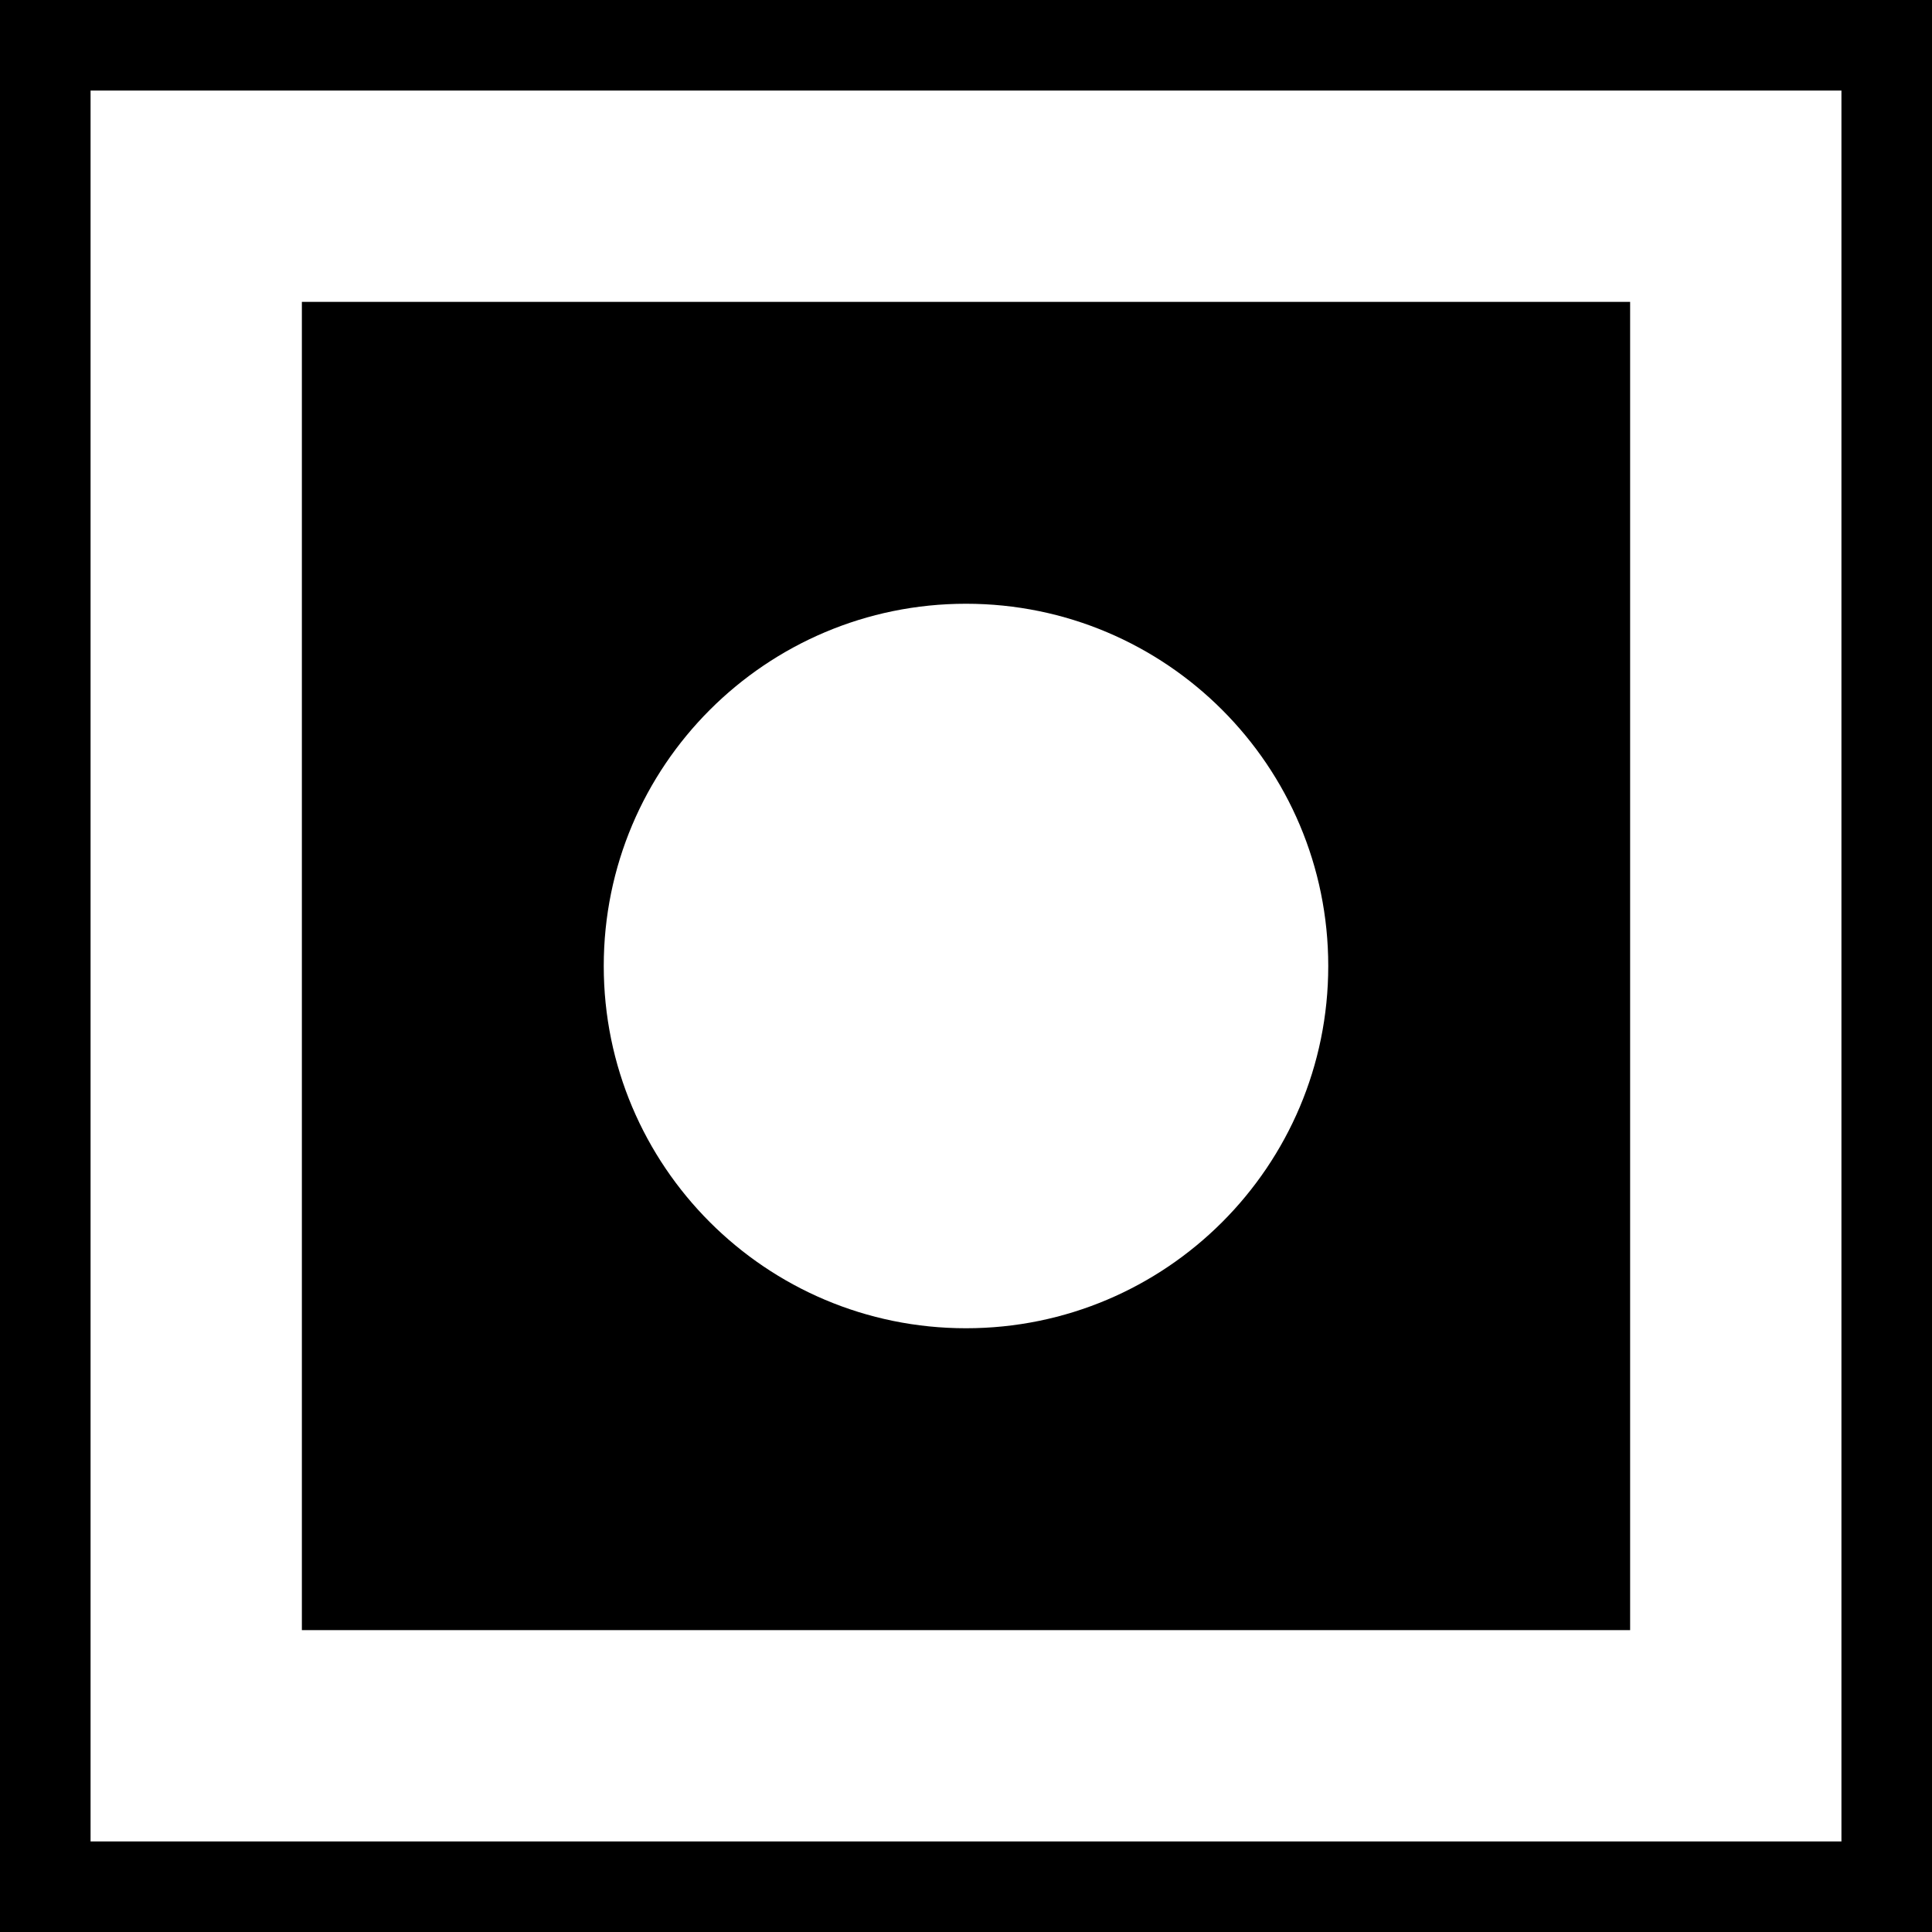
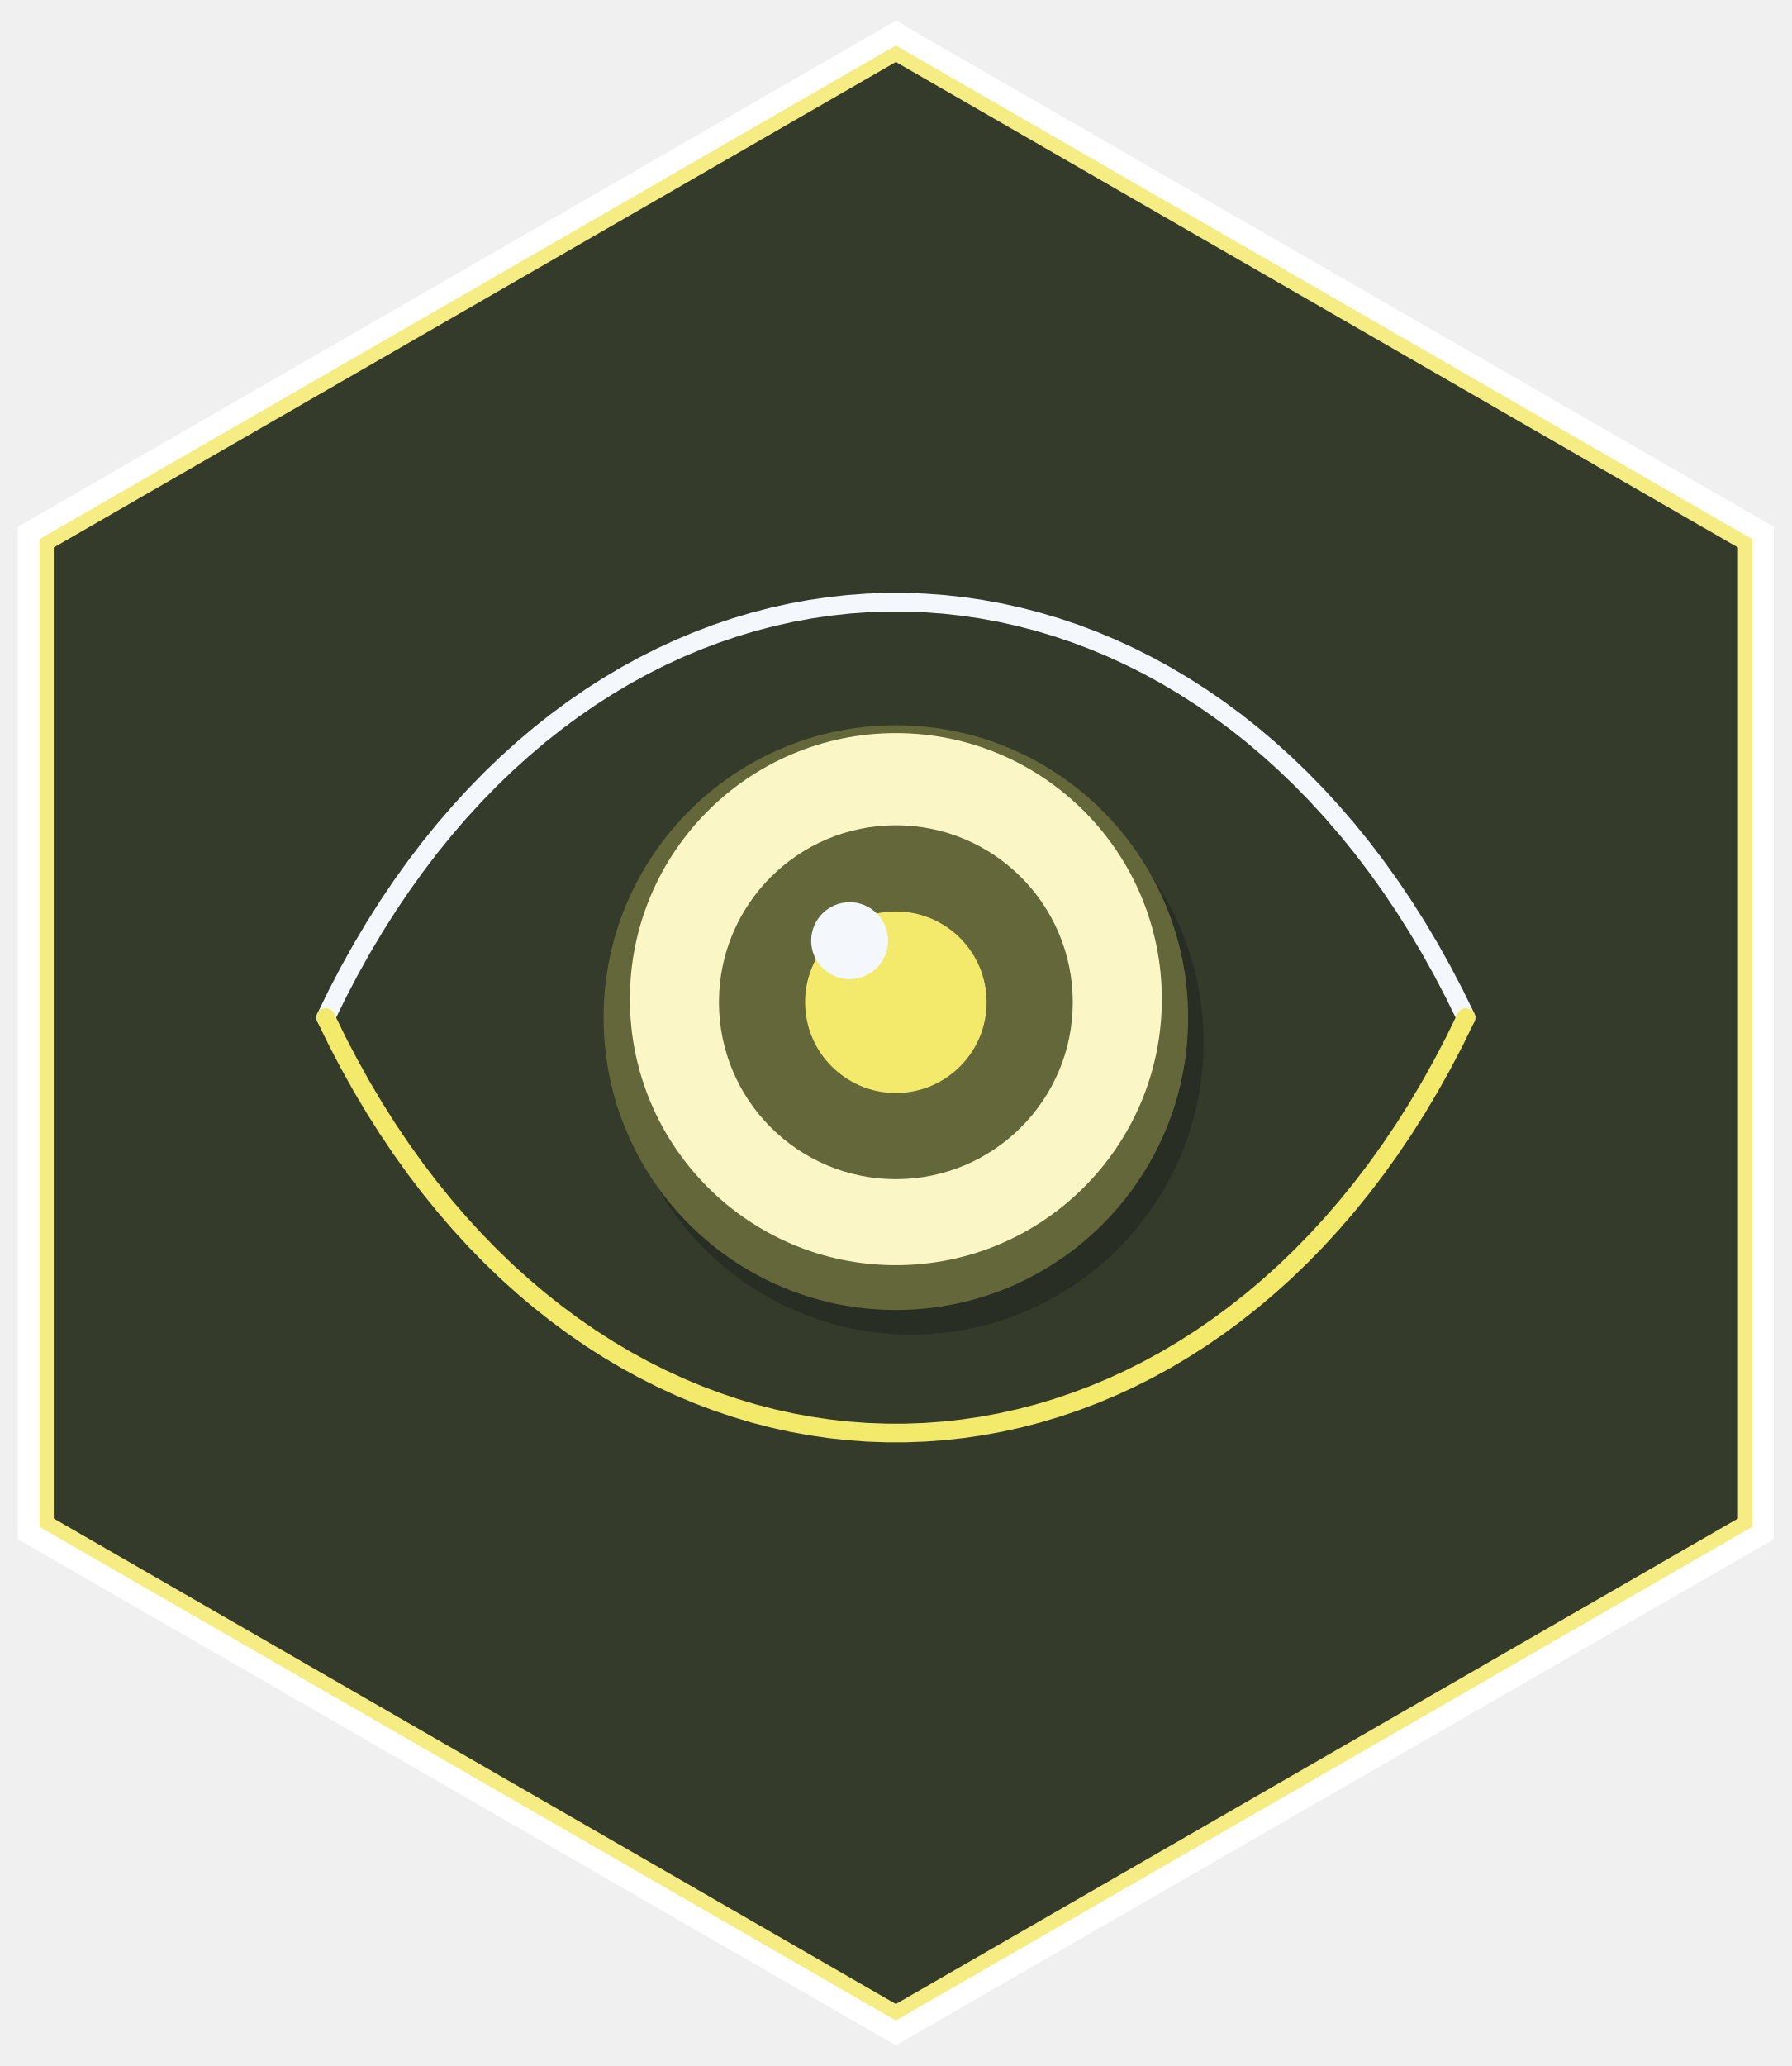
- <svg xmlns="http://www.w3.org/2000/svg" viewBox="0 0 64 64" role="img" aria-label="Argus One logo">
-   <rect x="1.5" y="1.5" width="61" height="61" fill="#ffffff" stroke="#000000" stroke-width="3" />
-   <rect x="10" y="10" width="44" height="44" fill="#000000" />
-   <circle cx="32" cy="32" r="12" fill="#ffffff" />
+ <svg xmlns="http://www.w3.org/2000/svg" width="432" height="498" viewBox="0 0 432 498">
+   <path fill-rule="nonzero" fill="rgb(100%, 100%, 100%)" fill-opacity="1" d="M 216 4.98 L 427.68 126.988 L 427.68 371.012 L 216 493.02 L 4.32 371.012 L 4.32 126.988 Z M 216 4.98 " />
+   <path fill-rule="nonzero" fill="rgb(96.078%, 92.941%, 51.765%)" fill-opacity="1" d="M 216 10.957 L 422.496 129.977 L 422.496 368.023 L 216 487.043 L 9.504 368.023 L 9.504 129.977 Z M 216 10.957 " />
+   <path fill-rule="nonzero" fill="rgb(20.784%, 23.137%, 16.863%)" fill-opacity="1" d="M 216 14.941 L 419.039 131.969 L 419.039 366.031 L 216 483.059 L 12.961 366.031 L 12.961 131.969 Z M 216 14.941 " />
+   <path fill="none" stroke-width="4.5" stroke-linecap="round" stroke-linejoin="round" stroke="rgb(95.686%, 97.255%, 98.824%)" stroke-opacity="1" stroke-miterlimit="10" d="M 78.539 245.289 L 81.336 239.57 L 84.242 234.016 L 87.246 228.633 L 90.352 223.414 L 93.547 218.367 L 96.84 213.488 L 100.219 208.777 L 103.684 204.23 L 107.234 199.855 L 110.863 195.652 L 114.566 191.613 L 118.344 187.742 L 122.191 184.039 L 126.109 180.508 L 130.086 177.141 L 134.129 173.941 L 138.227 170.914 L 142.379 168.055 L 146.582 165.363 L 150.832 162.836 L 155.133 160.48 L 159.473 158.293 L 163.848 156.273 L 168.266 154.422 L 172.711 152.742 L 177.188 151.227 L 181.691 149.879 L 186.219 148.703 L 190.766 147.691 L 195.332 146.852 L 199.91 146.18 L 204.5 145.672 L 209.098 145.336 L 213.699 145.168 L 218.301 145.168 L 222.902 145.336 L 227.5 145.672 L 232.09 146.18 L 236.668 146.852 L 241.234 147.691 L 245.781 148.703 L 250.309 149.879 L 254.812 151.227 L 259.289 152.742 L 263.734 154.422 L 268.152 156.273 L 272.527 158.293 L 276.867 160.48 L 281.168 162.836 L 285.418 165.363 L 289.621 168.055 L 293.773 170.914 L 297.871 173.941 L 301.914 177.141 L 305.891 180.508 L 309.809 184.039 L 313.656 187.742 L 317.434 191.613 L 321.137 195.652 L 324.766 199.855 L 328.316 204.23 L 331.781 208.777 L 335.16 213.488 L 338.453 218.367 L 341.648 223.414 L 344.754 228.633 L 347.758 234.016 L 350.664 239.57 L 353.461 245.289 " />
+   <path fill="none" stroke-width="4.5" stroke-linecap="round" stroke-linejoin="round" stroke="rgb(95.294%, 91.373%, 41.961%)" stroke-opacity="1" stroke-miterlimit="10" d="M 78.539 245.289 L 81.336 251.012 L 84.242 256.566 L 87.246 261.949 L 90.352 267.168 L 93.547 272.215 L 96.84 277.094 L 100.219 281.805 L 103.684 286.348 L 107.234 290.727 L 110.863 294.93 L 114.566 298.969 L 118.344 302.84 L 122.191 306.543 L 126.109 310.074 L 130.086 313.441 L 134.129 316.637 L 138.227 319.668 L 142.379 322.527 L 146.582 325.219 L 150.832 327.746 L 155.133 330.102 L 159.473 332.289 L 163.848 334.309 L 168.266 336.16 L 172.711 337.84 L 177.188 339.355 L 181.691 340.703 L 186.219 341.879 L 190.766 342.891 L 195.332 343.73 L 199.91 344.402 L 204.5 344.91 L 209.098 345.246 L 213.699 345.414 L 218.301 345.414 L 222.902 345.246 L 227.5 344.91 L 232.09 344.402 L 236.668 343.73 L 241.234 342.891 L 245.781 341.879 L 250.309 340.703 L 254.812 339.355 L 259.289 337.84 L 263.734 336.16 L 268.152 334.309 L 272.527 332.289 L 276.867 330.102 L 281.168 327.746 L 285.418 325.219 L 289.621 322.527 L 293.773 319.668 L 297.871 316.637 L 301.914 313.441 L 305.891 310.074 L 309.809 306.543 L 313.656 302.84 L 317.434 298.969 L 321.137 294.93 L 324.766 290.727 L 328.316 286.348 L 331.781 281.805 L 335.16 277.094 L 338.453 272.215 L 341.648 267.168 L 344.754 261.949 L 347.758 256.566 L 350.664 251.012 L 353.461 245.289 " />
+   <path fill-rule="nonzero" fill="rgb(1.176%, 3.922%, 7.059%)" fill-opacity="0.251" d="M 290.188 251.227 C 290.188 290.145 258.637 321.695 219.715 321.695 C 180.797 321.695 149.242 290.145 149.242 251.227 C 149.242 212.305 180.797 180.754 219.715 180.754 C 258.637 180.754 290.188 212.305 290.188 251.227 " />
+   <path fill-rule="nonzero" fill="rgb(38.824%, 40.392%, 22.353%)" fill-opacity="1" d="M 286.473 245.289 C 286.473 284.211 254.922 315.762 216 315.762 C 177.078 315.762 145.527 284.211 145.527 245.289 C 145.527 206.371 177.078 174.82 216 174.82 C 254.922 174.82 286.473 206.371 286.473 245.289 " />
+   <path fill-rule="nonzero" fill="rgb(98.039%, 96.471%, 77.647%)" fill-opacity="1" d="M 280.129 240.84 C 280.129 276.258 251.418 304.969 216 304.969 C 180.582 304.969 151.871 276.258 151.871 240.84 C 151.871 205.422 180.582 176.711 216 176.711 C 251.418 176.711 280.129 205.422 280.129 240.84 " />
+   <path fill="none" stroke-width="2.25" stroke-linecap="round" stroke-linejoin="round" stroke="rgb(98.039%, 96.471%, 77.647%)" stroke-opacity="1" stroke-miterlimit="10" d="M 264.613 215.035 L 263.898 213.734 L 263.152 212.457 L 262.367 211.199 L 261.551 209.961 L 260.699 208.746 L 259.816 207.555 L 258.902 206.391 L 257.957 205.246 L 256.98 204.133 L 255.977 203.043 L 254.941 201.98 L 253.879 200.945 L 252.789 199.941 L 251.672 198.969 L 250.527 198.023 L 249.359 197.109 L 248.164 196.227 L 246.949 195.379 L 245.711 194.562 L 244.453 193.781 L 243.172 193.031 L 241.871 192.316 L 240.551 191.641 L 239.215 190.996 L 237.859 190.391 L 236.488 189.82 L 235.105 189.289 L 233.707 188.793 L 232.297 188.336 L 230.871 187.914 L 229.438 187.535 L 227.996 187.191 L 226.543 186.891 L 225.082 186.625 L 223.613 186.402 L 222.141 186.215 L 220.664 186.07 L 219.184 185.965 L 217.703 185.898 L 216.219 185.871 L 214.734 185.887 L 213.254 185.941 L 211.77 186.035 L 210.293 186.168 L 208.82 186.344 L 207.352 186.555 L 205.887 186.809 L 204.434 187.098 L 202.988 187.43 L 201.551 187.801 L 200.125 188.207 L 198.707 188.652 L 197.305 189.137 L 195.918 189.66 L 194.543 190.219 L 193.184 190.812 L 191.84 191.445 L 190.516 192.113 L 189.211 192.816 L 187.926 193.555 L 186.656 194.328 L 185.414 195.133 L 184.191 195.973 L 182.992 196.848 L 181.816 197.75 L 180.664 198.688 L 179.539 199.652 L 178.441 200.648 L 177.371 201.672 L 176.324 202.727 L 175.312 203.809 L 174.328 204.914 L 173.371 206.051 L 172.449 207.211 L 171.555 208.395 L 170.695 209.602 L 169.871 210.832 L 169.078 212.082 L 168.316 213.355 " />
+   <path fill-rule="nonzero" fill="rgb(38.824%, 40.392%, 22.353%)" fill-opacity="1" d="M 258.652 241.582 C 258.652 265.141 239.559 284.234 216 284.234 C 192.441 284.234 173.348 265.141 173.348 241.582 C 173.348 218.023 192.441 198.93 216 198.93 C 239.559 198.93 258.652 218.023 258.652 241.582 " />
+   <path fill-rule="nonzero" fill="rgb(95.294%, 91.373%, 41.961%)" fill-opacity="1" d="M 237.883 241.582 C 237.883 253.668 228.086 263.465 216 263.465 C 203.914 263.465 194.117 253.668 194.117 241.582 C 194.117 229.496 203.914 219.699 216 219.699 C 228.086 219.699 237.883 229.496 237.883 241.582 " />
+   <path fill-rule="nonzero" fill="rgb(95.686%, 97.255%, 98.824%)" fill-opacity="1" d="M 214.125 226.746 C 214.125 231.867 209.977 236.02 204.855 236.02 C 199.734 236.02 195.582 231.867 195.582 226.746 C 195.582 221.625 199.734 217.473 204.855 217.473 C 209.977 217.473 214.125 221.625 214.125 226.746 " />
</svg>
